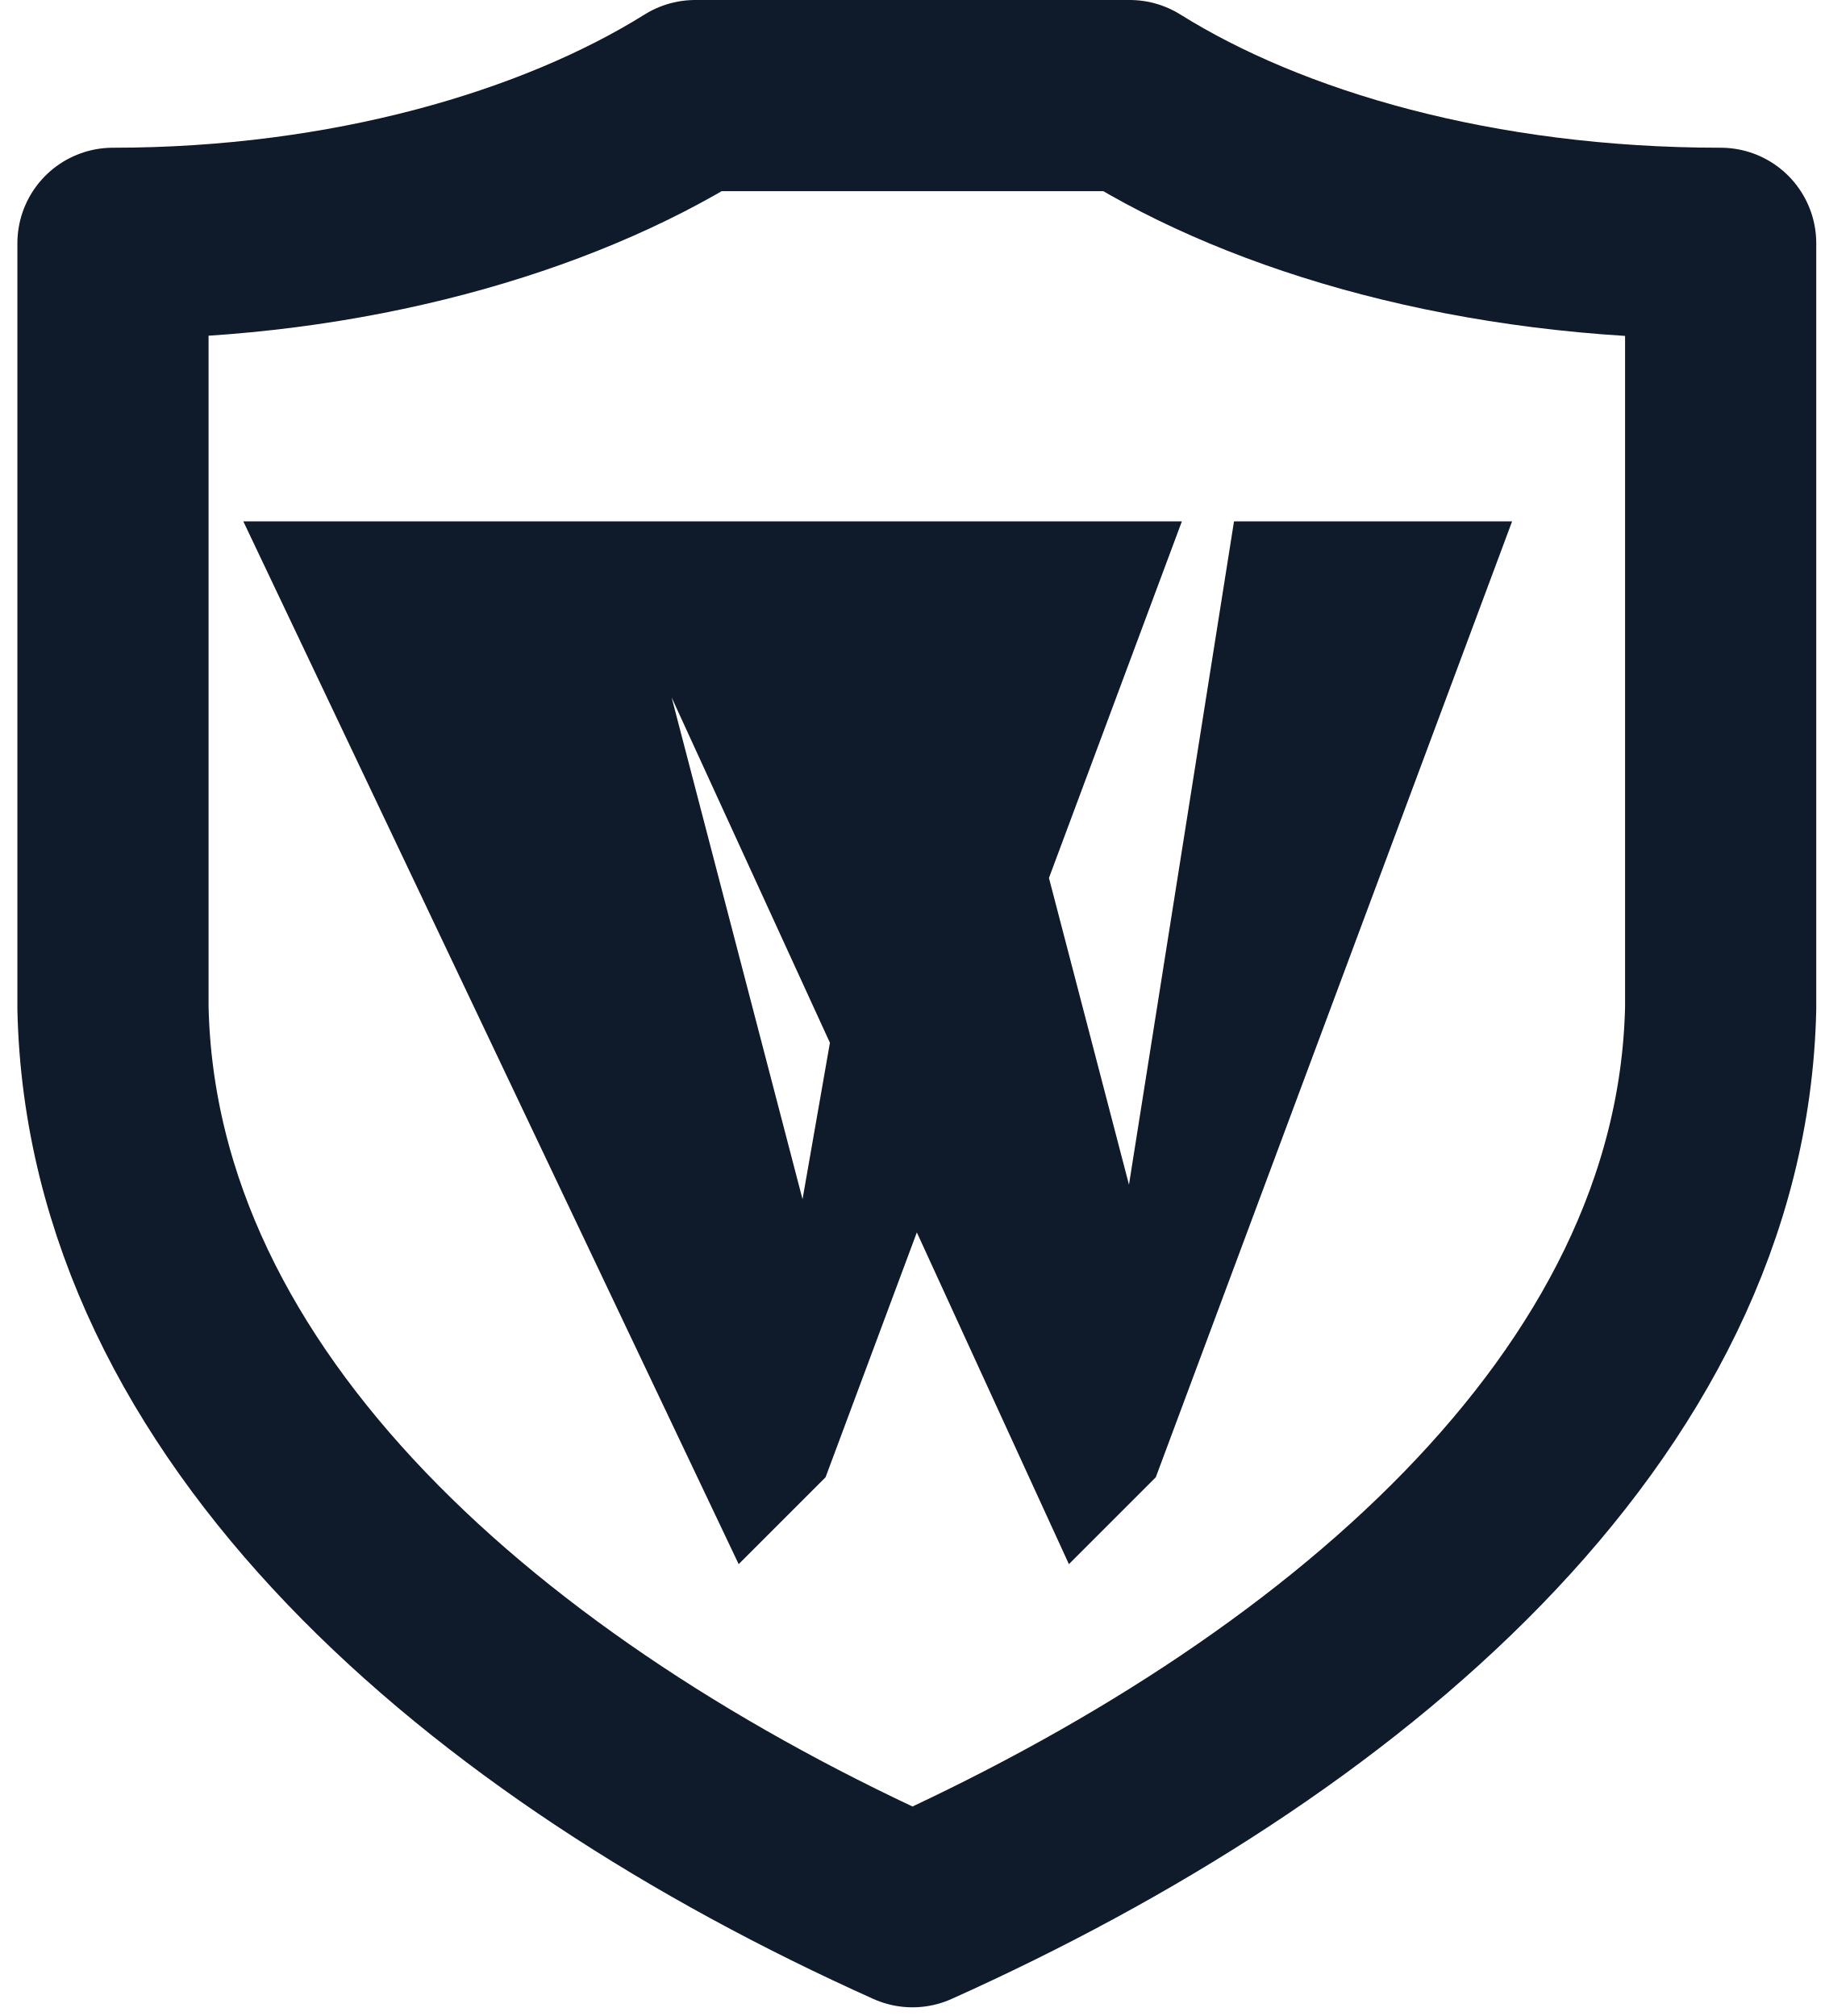
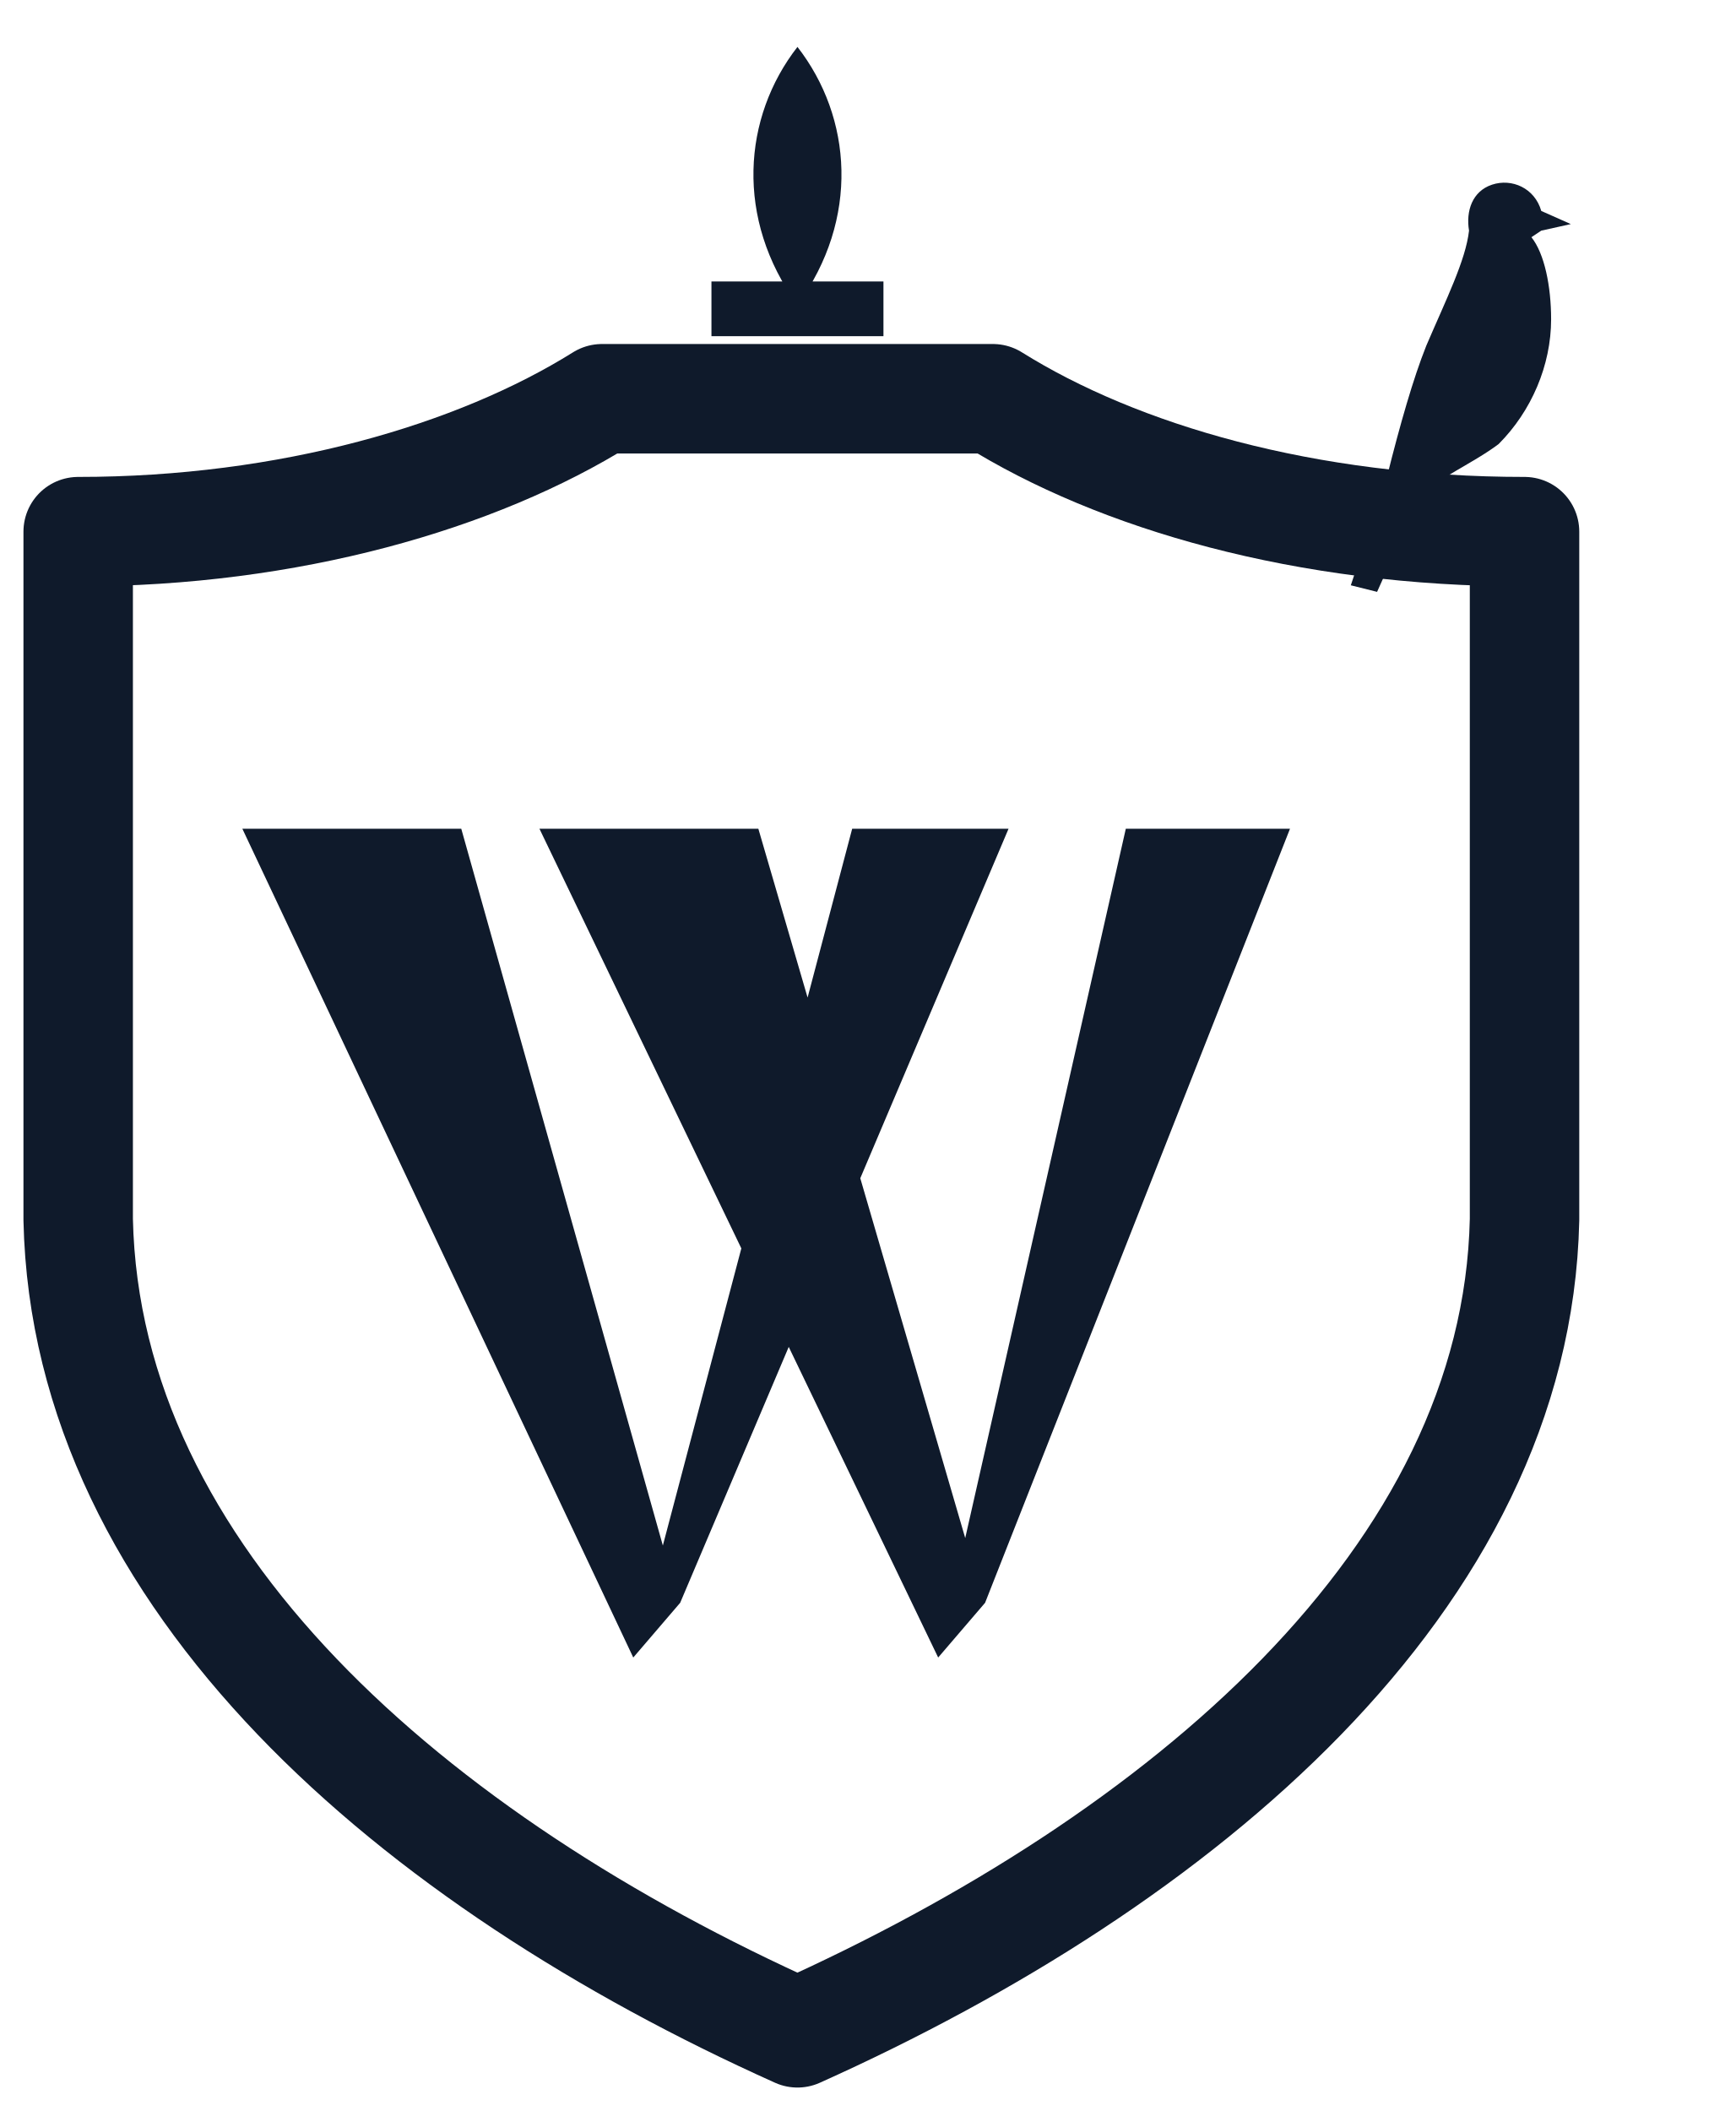
- <svg xmlns="http://www.w3.org/2000/svg" viewBox="52 52 210 232">
-   <style>path{fill:#0f1a2b}.s{fill:none;stroke:#0f1a2b}@media (prefers-color-scheme:dark){path{fill:#c7a875}.s{fill:none;stroke:#c7a875}}</style>
-   <path class="s" d="M 65 80 C 92 80, 116 73, 132 63 L 182 63 C 198 73, 222 80, 250 80 L 250 168 C 249 214, 206 250, 157 272 C 108 250, 66 214, 65 168 Z" stroke-width="22" stroke-linejoin="round" />
-   <path d="M 80 112 L 124 112 L 148 204 L 137 232 Z M 137 232 L 158 112 L 188 112 L 147 222 Z M 120 112 L 162 112 L 186 204 L 175 232 Z M 175 232 L 194 112 L 226 112 L 185 222 Z" />
+ <svg xmlns="http://www.w3.org/2000/svg" viewBox="55 12 222 270">
+   <path d="M 65 80 C 92 80, 116 73, 132 63 L 182 63 C 198 73, 222 80, 250 80 L 250 168 C 249 214, 206 250, 157 272 C 108 250, 66 214, 65 168 Z" fill="none" stroke="#0f1a2b" stroke-width="14" stroke-linejoin="round" />
+   <g fill="#0f1a2b">
+     <path d="M 157 18 C 164 27, 165 40, 157 51 C 149 40, 150 27, 157 18 Z M 146 48 L 168 48 L 168 55 L 146 55 Z" />
+     <path d="M 86 118 L 114 118 L 141 214 L 136 224 Z M 136 224 L 164 118 L 184 118 L 142 217 Z M 124 118 L 152 118 L 180 214 L 175 224 Z M 175 224 L 199 118 L 220 118 L 181 217 Z" />
+     <g transform="translate(266 31) scale(-0.42 0.42)">
+       <path d="M 24 23 L 33 19 C 35 12, 42 9, 48 11 C 54 13, 56 19, 55 25 C 56 34, 62 46, 68 60 C 72 70, 76 84, 80 100 L 91 133 L 83 135 L 70 106 C 64 100, 54 96, 46 90 C 36 80, 30 66, 30 52 C 30 42, 32 32, 36 27 L 33 25 Z" />
+     </g>
+   </g>
</svg>
